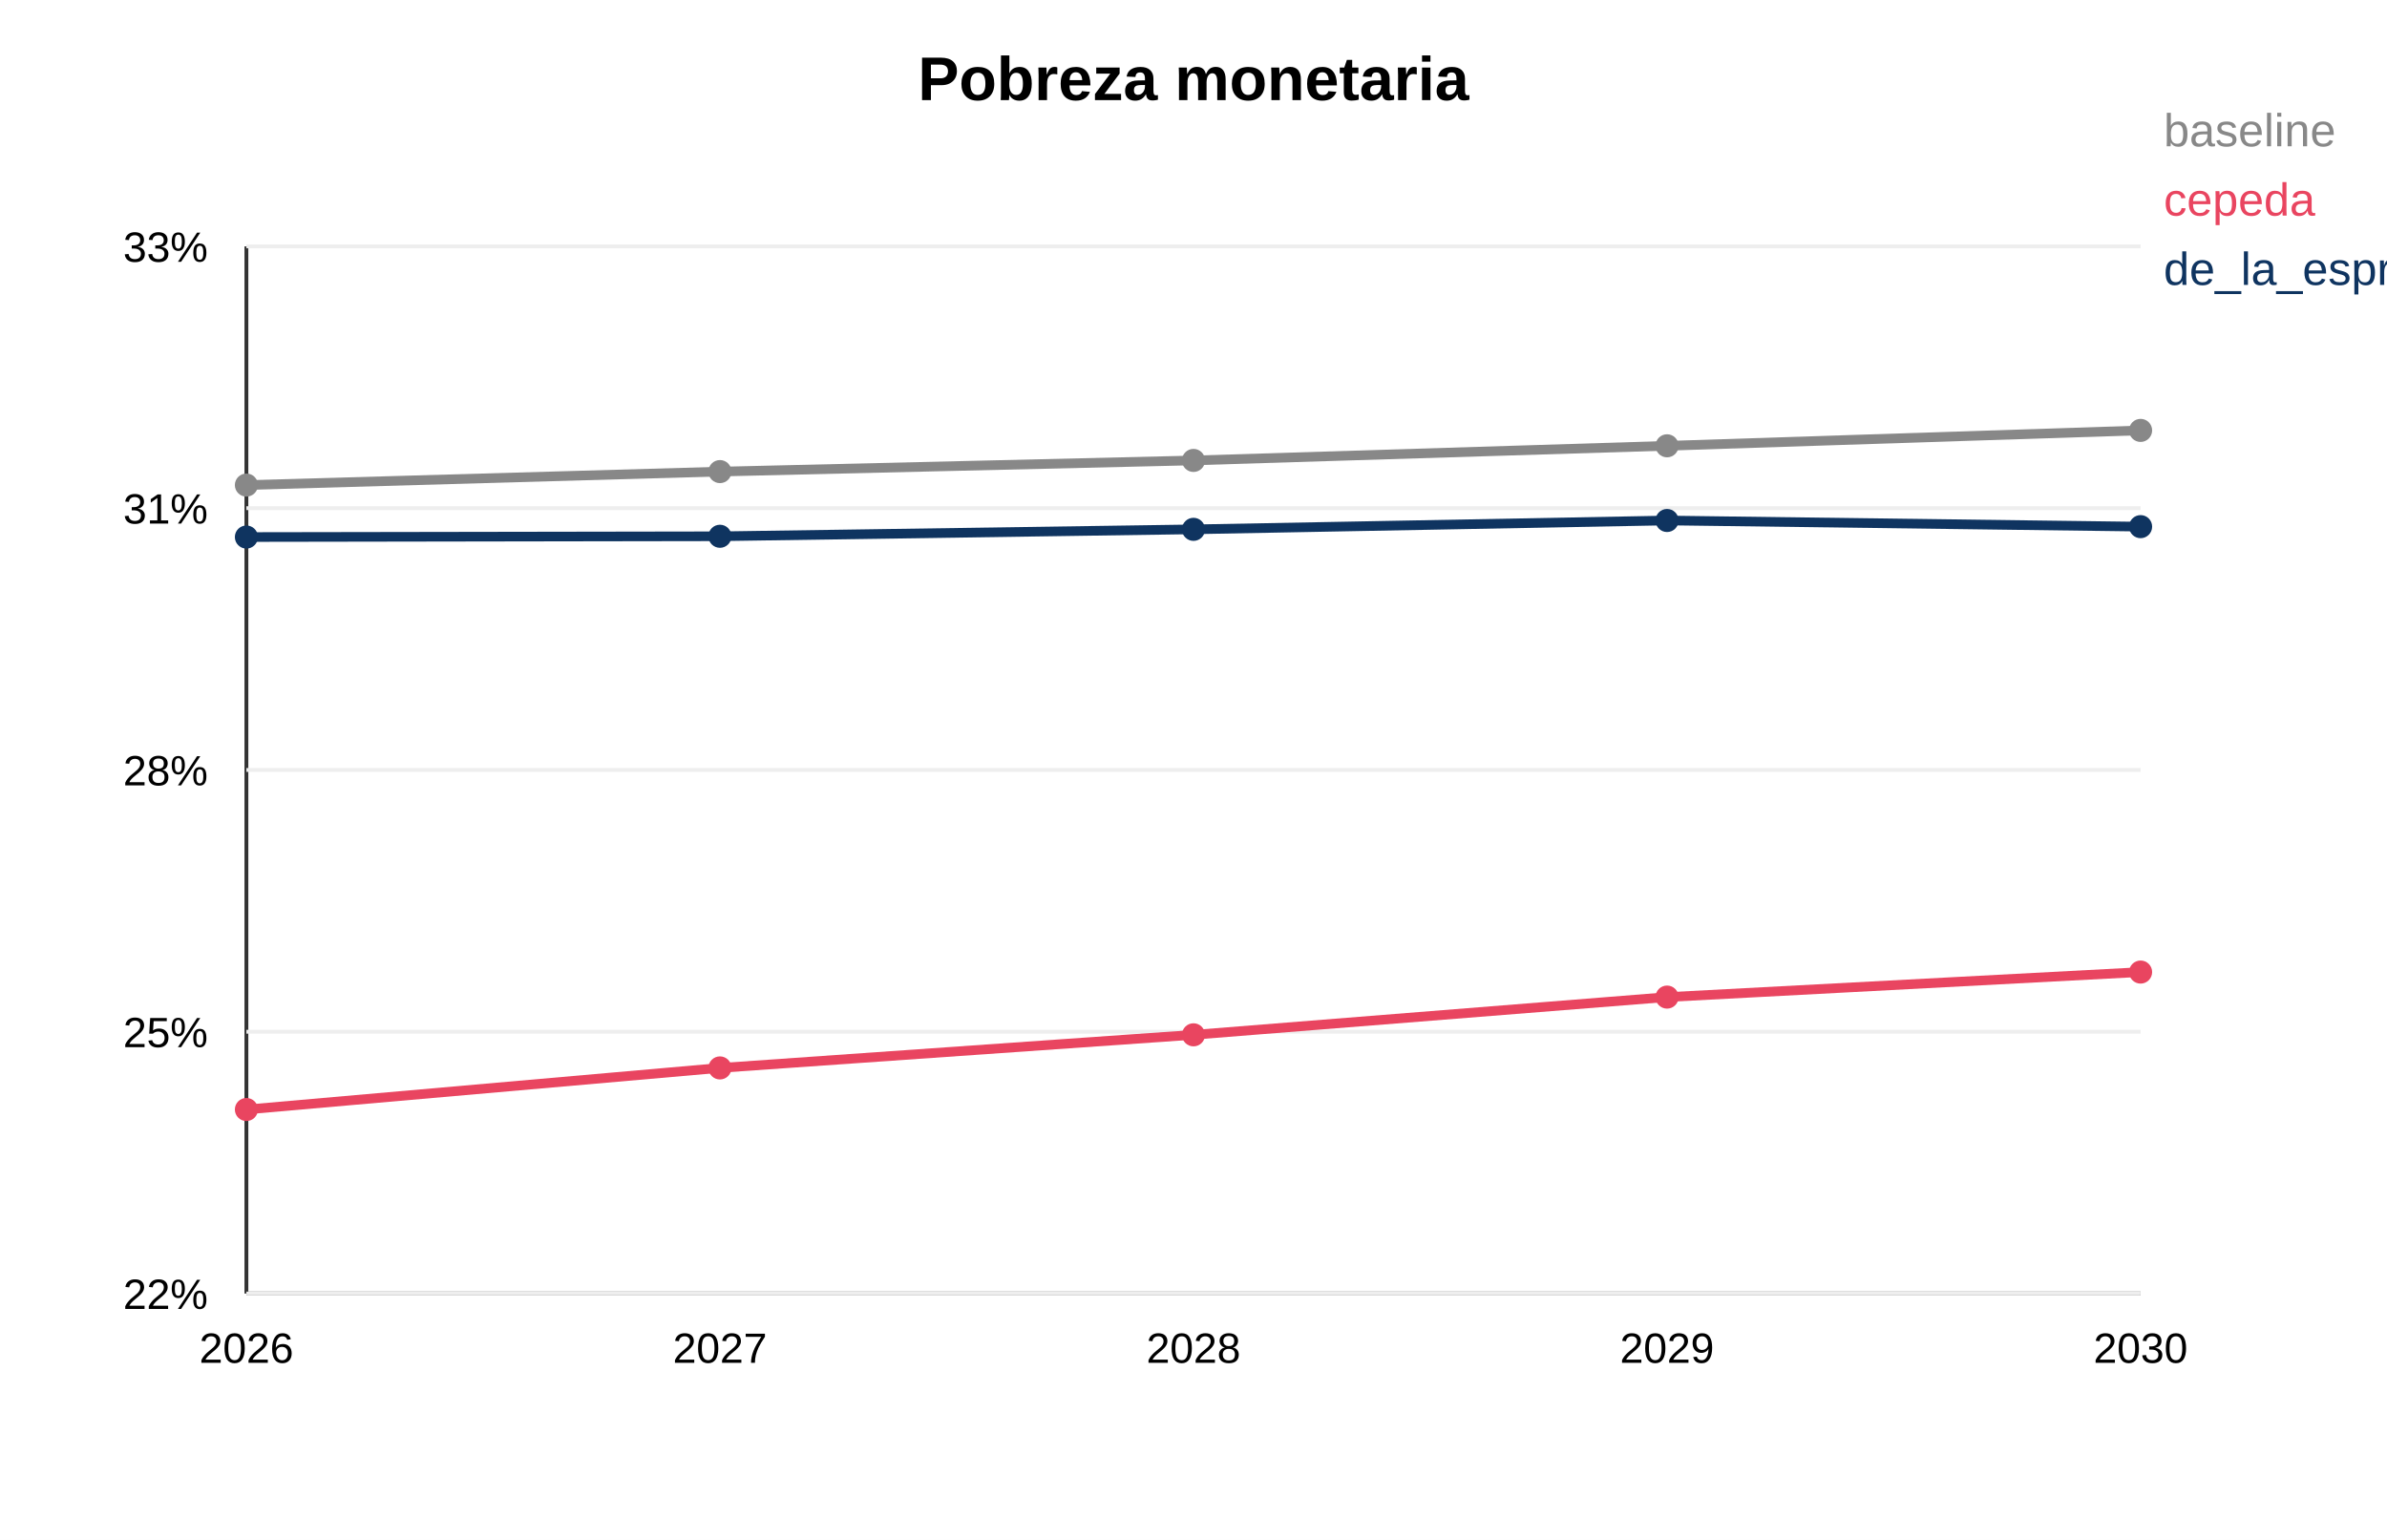
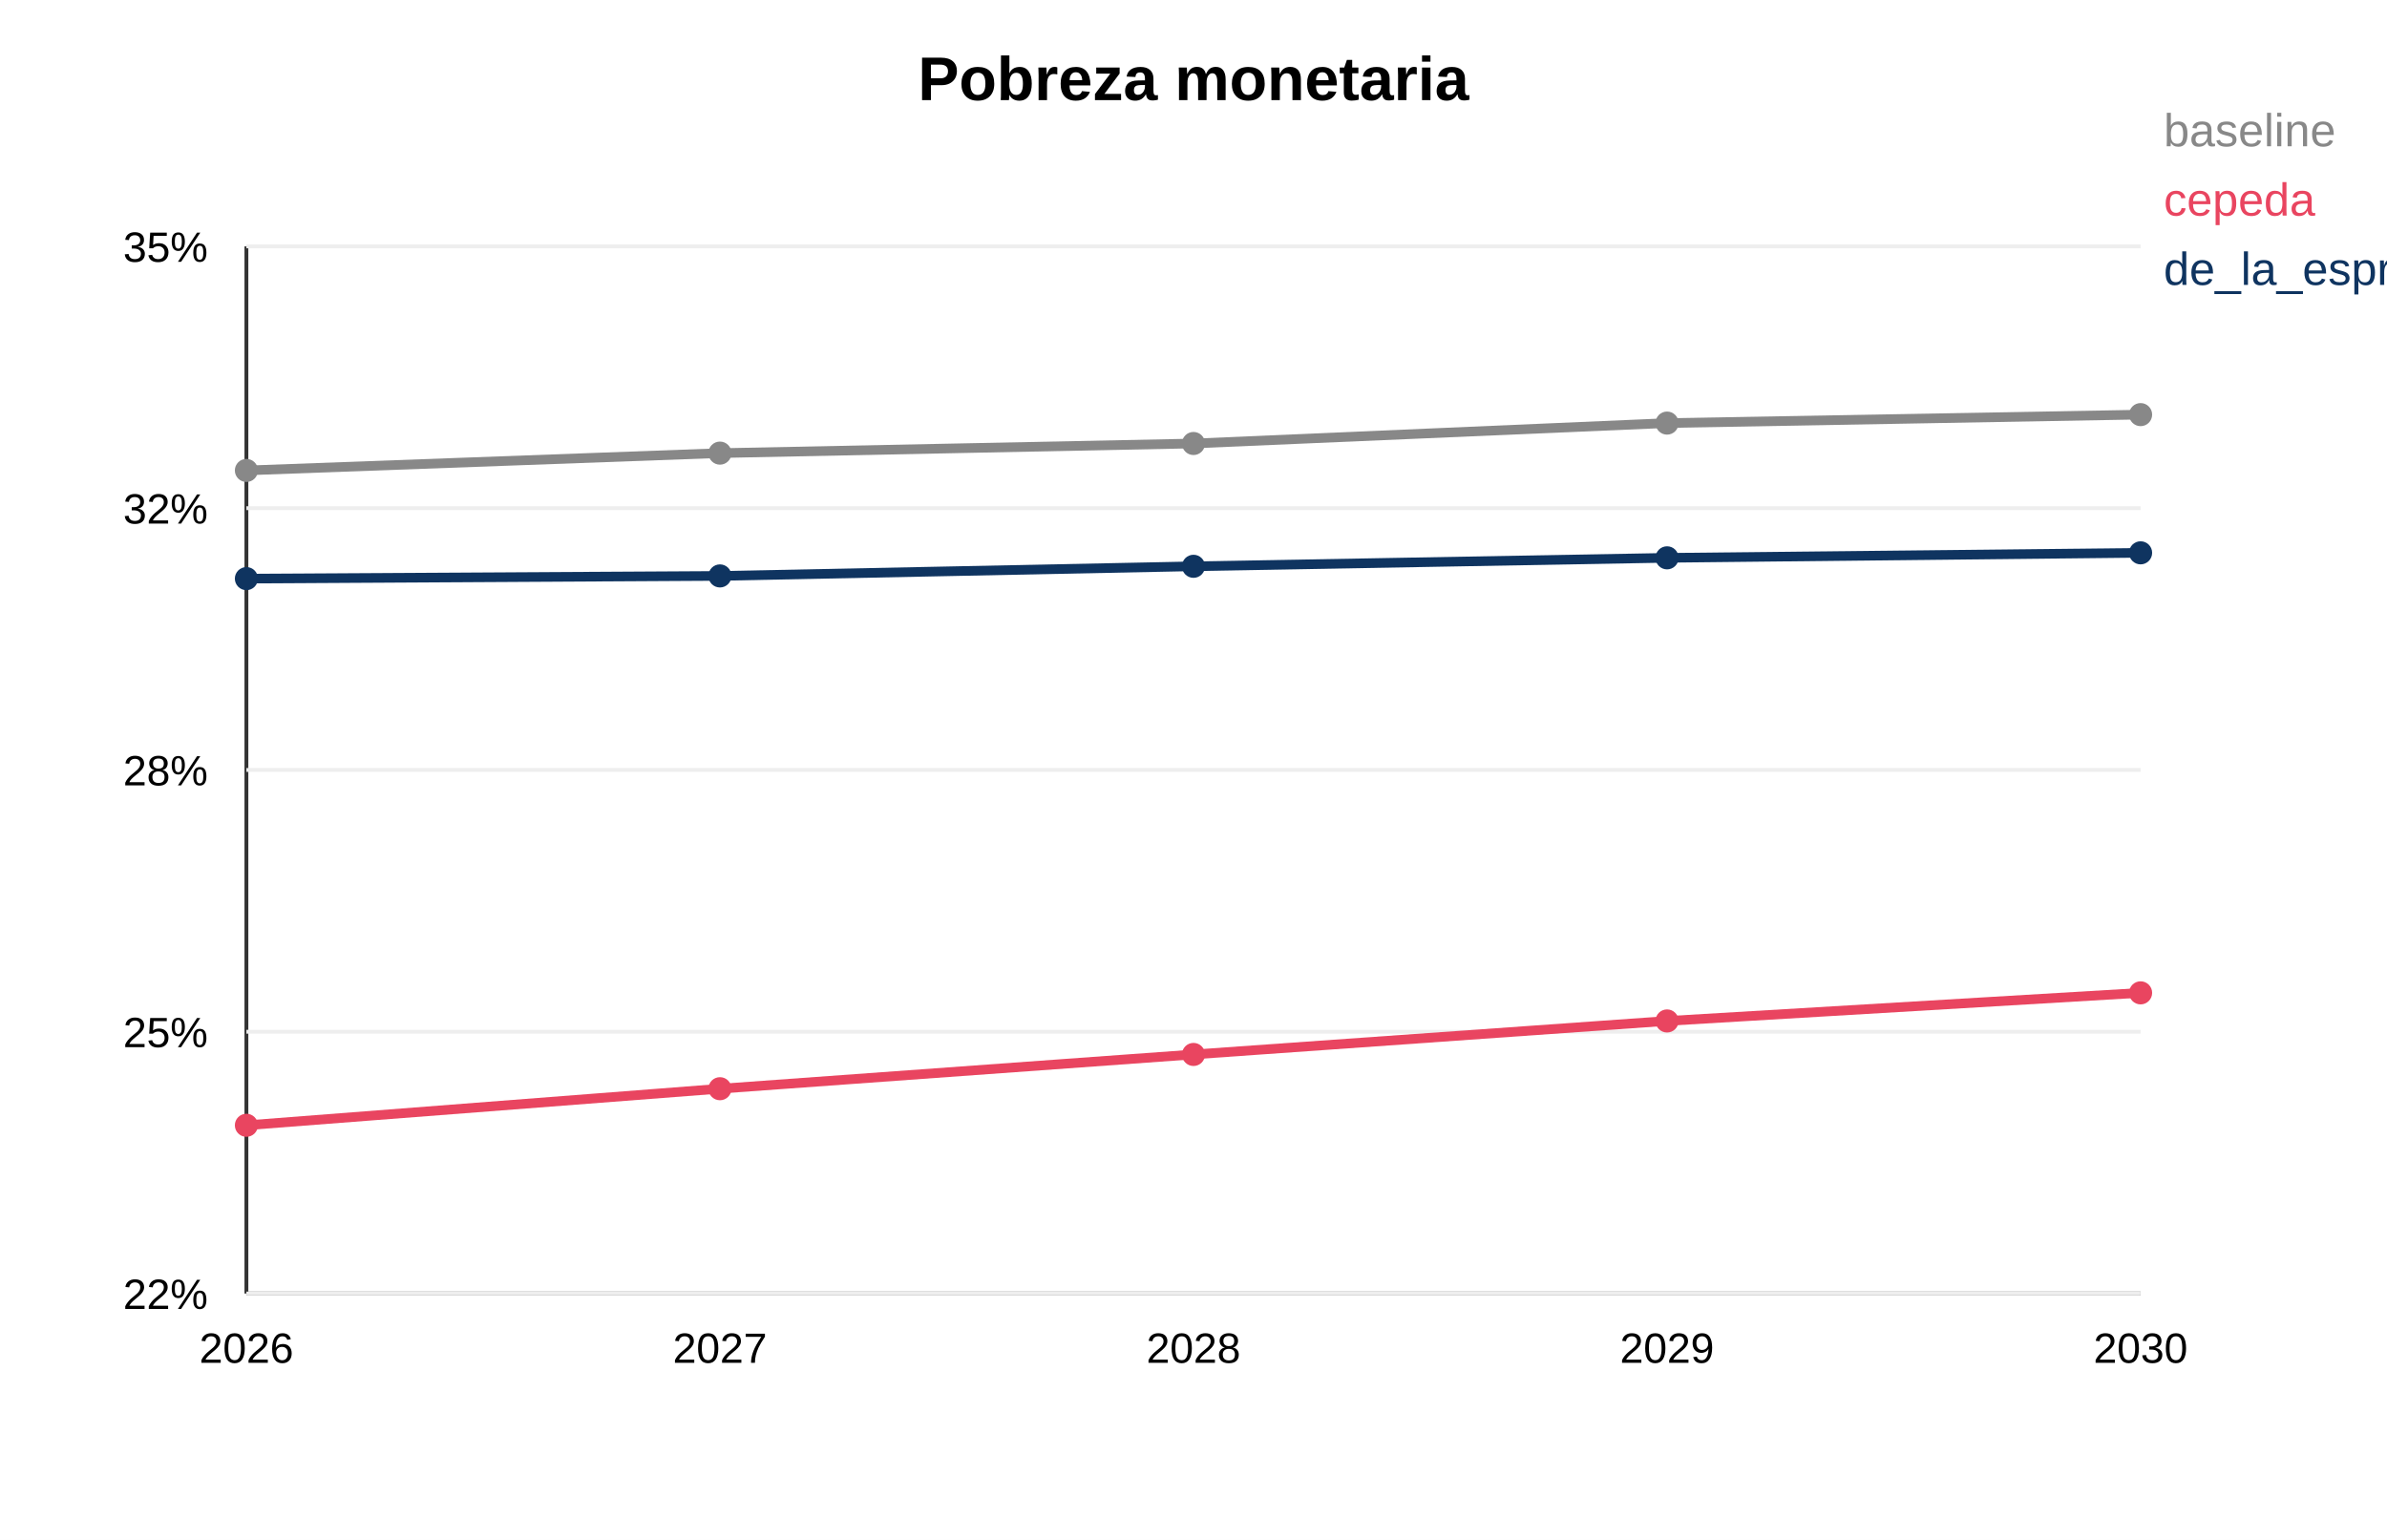
<svg xmlns="http://www.w3.org/2000/svg" width="620" height="400" font-family="Arial">
  <rect width="620" height="400" fill="white" />
  <text x="310.0" y="26" font-size="16" font-weight="bold" text-anchor="middle">Pobreza monetaria</text>
  <line x1="64" y1="336" x2="556" y2="336" stroke="#333" />
  <line x1="64" y1="64" x2="64" y2="336" stroke="#333" />
  <text x="54" y="340.0" font-size="11" text-anchor="end">22%</text>
  <line x1="64" y1="336.0" x2="556" y2="336.0" stroke="#eee" />
  <text x="54" y="272.0" font-size="11" text-anchor="end">25%</text>
  <line x1="64" y1="268.0" x2="556" y2="268.0" stroke="#eee" />
  <text x="54" y="204" font-size="11" text-anchor="end">28%</text>
  <line x1="64" y1="200" x2="556" y2="200" stroke="#eee" />
-   <text x="54" y="136" font-size="11" text-anchor="end">31%</text>
+   <text x="54" y="136" font-size="11" text-anchor="end">32%</text>
  <line x1="64" y1="132" x2="556" y2="132" stroke="#eee" />
-   <text x="54" y="68.0" font-size="11" text-anchor="end">33%</text>
+   <text x="54" y="68.0" font-size="11" text-anchor="end">35%</text>
  <line x1="64" y1="64.0" x2="556" y2="64.0" stroke="#eee" />
  <text x="64.0" y="354" font-size="11" text-anchor="middle">2026</text>
  <text x="187.0" y="354" font-size="11" text-anchor="middle">2027</text>
  <text x="310.0" y="354" font-size="11" text-anchor="middle">2028</text>
  <text x="433.0" y="354" font-size="11" text-anchor="middle">2029</text>
  <text x="556.0" y="354" font-size="11" text-anchor="middle">2030</text>
-   <polyline points="64.0,126.0 187.0,122.5 310.0,119.6 433.0,115.8 556.0,111.8" fill="none" stroke="#888888" stroke-width="2.5" />
-   <circle cx="64.0" cy="126.0" r="3" fill="#888888" />
-   <circle cx="187.0" cy="122.5" r="3" fill="#888888" />
-   <circle cx="310.0" cy="119.6" r="3" fill="#888888" />
-   <circle cx="433.0" cy="115.8" r="3" fill="#888888" />
-   <circle cx="556.0" cy="111.8" r="3" fill="#888888" />
+   <polyline points="64.0,122.2 187.0,117.7 310.0,115.2 433.0,109.9 556.0,107.7" fill="none" stroke="#888888" stroke-width="2.5" />
+   <circle cx="64.0" cy="122.2" r="3" fill="#888888" />
+   <circle cx="187.0" cy="117.7" r="3" fill="#888888" />
+   <circle cx="310.0" cy="115.2" r="3" fill="#888888" />
+   <circle cx="433.0" cy="109.9" r="3" fill="#888888" />
+   <circle cx="556.0" cy="107.7" r="3" fill="#888888" />
  <text x="562" y="38" font-size="12" fill="#888888">baseline</text>
-   <polyline points="64.0,288.2 187.0,277.4 310.0,268.8 433.0,259.0 556.0,252.5" fill="none" stroke="#E94560" stroke-width="2.5" />
-   <circle cx="64.0" cy="288.2" r="3" fill="#E94560" />
-   <circle cx="187.0" cy="277.4" r="3" fill="#E94560" />
-   <circle cx="310.0" cy="268.8" r="3" fill="#E94560" />
-   <circle cx="433.0" cy="259.0" r="3" fill="#E94560" />
-   <circle cx="556.0" cy="252.5" r="3" fill="#E94560" />
+   <polyline points="64.0,292.3 187.0,282.8 310.0,273.9 433.0,265.2 556.0,257.9" fill="none" stroke="#E94560" stroke-width="2.5" />
+   <circle cx="64.0" cy="292.3" r="3" fill="#E94560" />
+   <circle cx="187.0" cy="282.8" r="3" fill="#E94560" />
+   <circle cx="310.0" cy="273.9" r="3" fill="#E94560" />
+   <circle cx="433.0" cy="265.2" r="3" fill="#E94560" />
+   <circle cx="556.0" cy="257.9" r="3" fill="#E94560" />
  <text x="562" y="56" font-size="12" fill="#E94560">cepeda</text>
-   <polyline points="64.0,139.5 187.0,139.3 310.0,137.5 433.0,135.2 556.0,136.8" fill="none" stroke="#0F3460" stroke-width="2.5" />
-   <circle cx="64.0" cy="139.5" r="3" fill="#0F3460" />
-   <circle cx="187.0" cy="139.3" r="3" fill="#0F3460" />
-   <circle cx="310.0" cy="137.5" r="3" fill="#0F3460" />
-   <circle cx="433.0" cy="135.2" r="3" fill="#0F3460" />
-   <circle cx="556.0" cy="136.8" r="3" fill="#0F3460" />
+   <polyline points="64.0,150.3 187.0,149.6 310.0,147.1 433.0,144.9 556.0,143.6" fill="none" stroke="#0F3460" stroke-width="2.5" />
+   <circle cx="64.0" cy="150.3" r="3" fill="#0F3460" />
+   <circle cx="187.0" cy="149.6" r="3" fill="#0F3460" />
+   <circle cx="310.0" cy="147.1" r="3" fill="#0F3460" />
+   <circle cx="433.0" cy="144.9" r="3" fill="#0F3460" />
+   <circle cx="556.0" cy="143.6" r="3" fill="#0F3460" />
  <text x="562" y="74" font-size="12" fill="#0F3460">de_la_espriella</text>
</svg>
